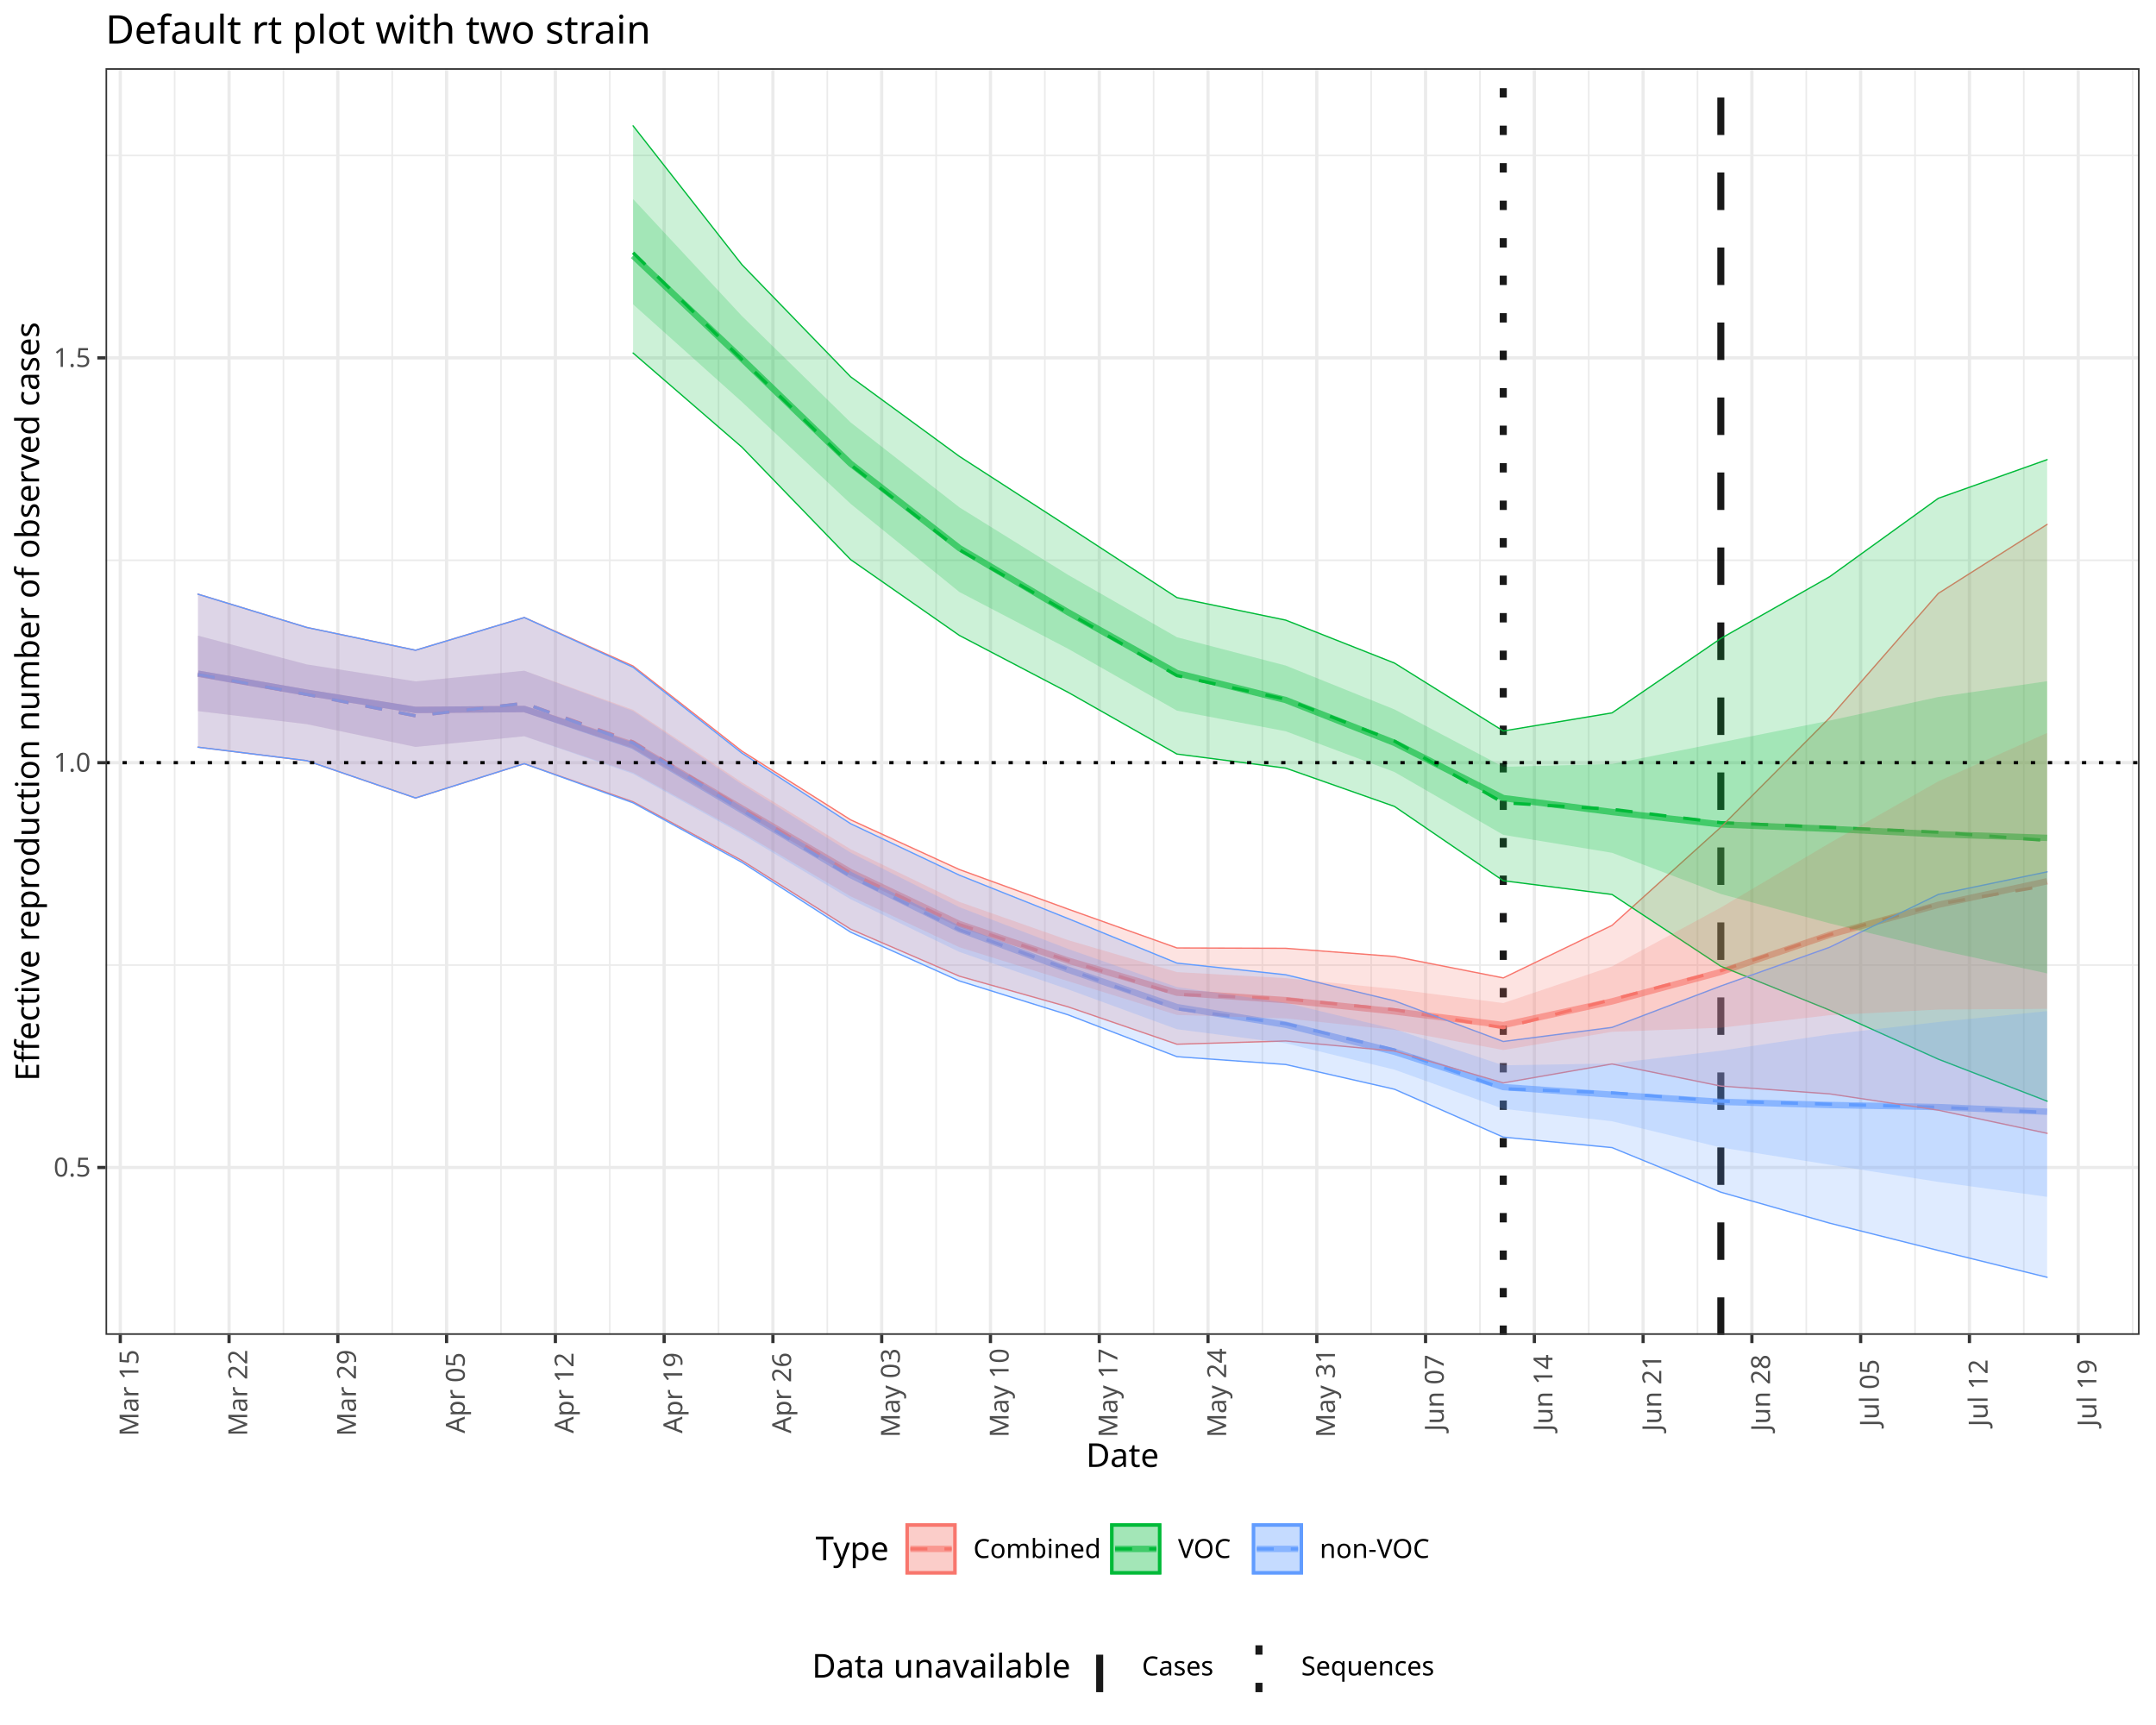
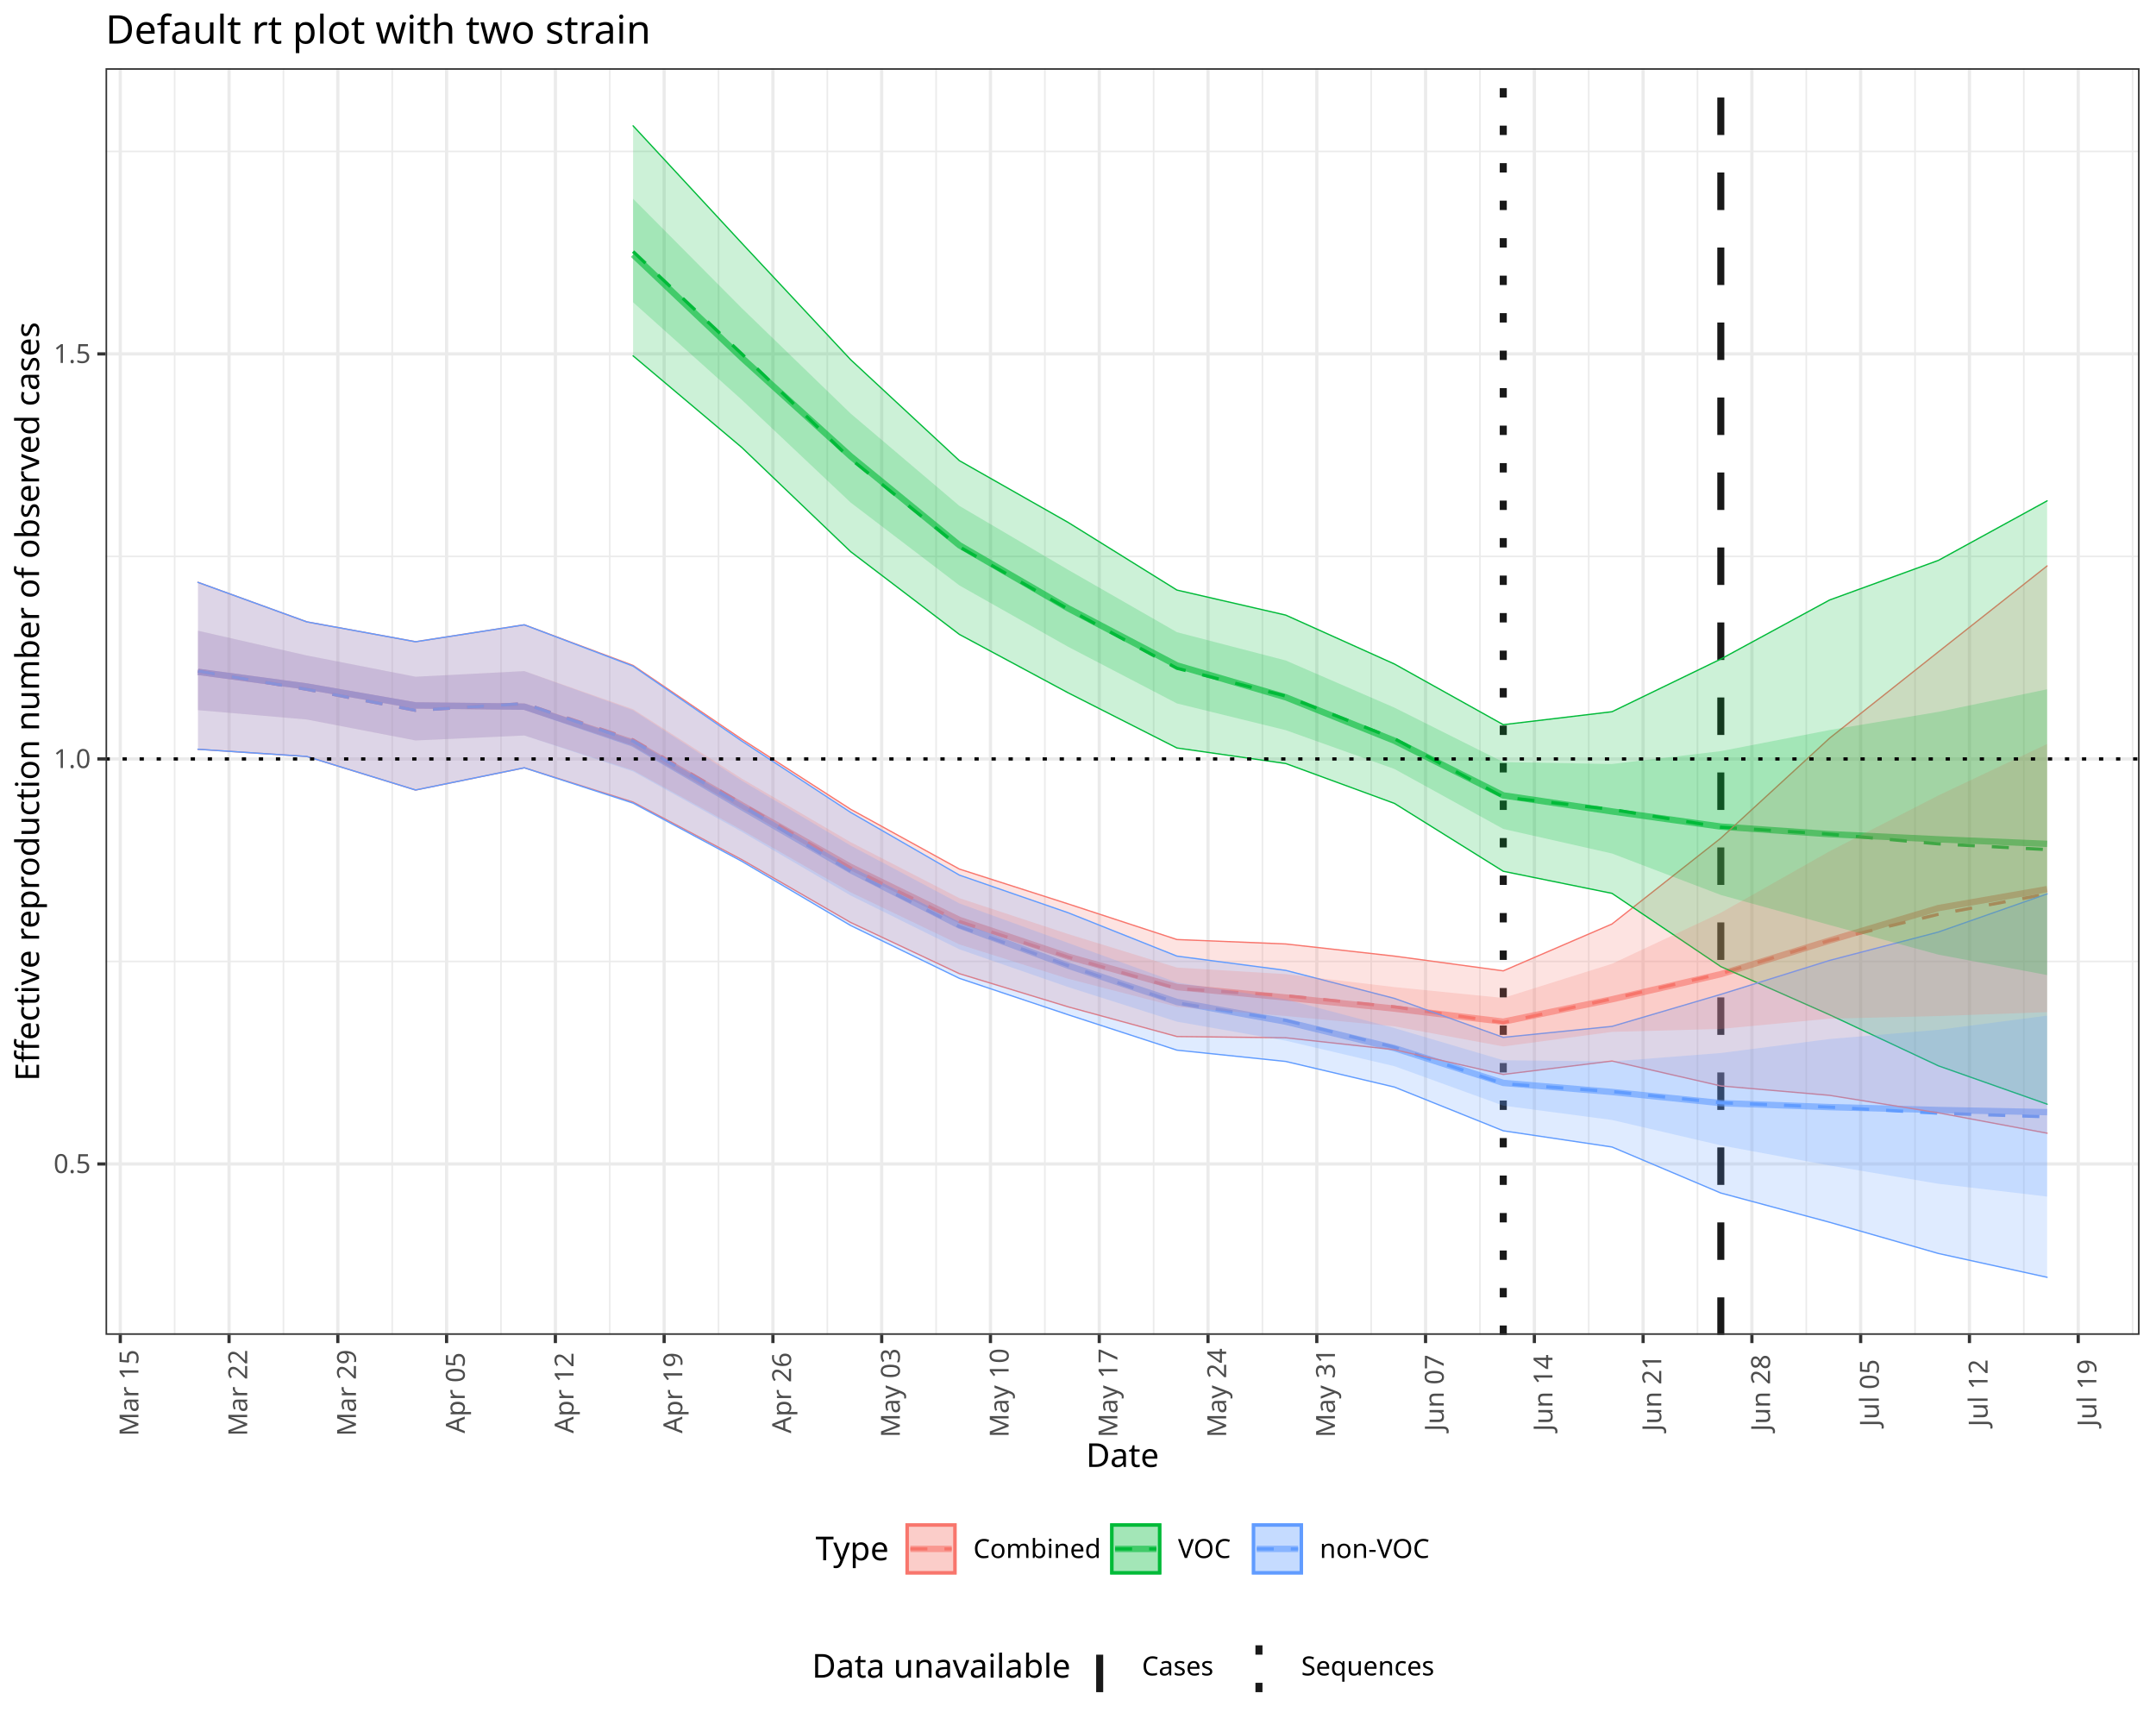
<svg xmlns="http://www.w3.org/2000/svg" class="svglite" data-engine-version="2.0" width="720.00pt" height="576.00pt" viewBox="0 0 720.00 576.00">
  <defs>
    <style type="text/css">
    .svglite line, .svglite polyline, .svglite polygon, .svglite path, .svglite rect, .svglite circle {
      fill: none;
      stroke: #000000;
      stroke-linecap: round;
      stroke-linejoin: round;
      stroke-miterlimit: 10.00;
    }
  </style>
  </defs>
  <rect width="100%" height="100%" style="stroke: none; fill: #FFFFFF;" />
  <defs>
    <clipPath id="cpMC4wMHw3MjAuMDB8MC4wMHw1NzYuMDA=">
      <rect x="0.00" y="0.00" width="720.00" height="576.00" />
    </clipPath>
  </defs>
  <g clip-path="url(#cpMC4wMHw3MjAuMDB8MC4wMHw1NzYuMDA=)">
    <rect x="0.00" y="0.00" width="720.00" height="576.00" style="stroke-width: 1.07; stroke: #FFFFFF; fill: #FFFFFF;" />
  </g>
  <defs>
    <clipPath id="cpMzUuMjR8NzE0LjUyfDIyLjc4fDQ0NS43Mw==">
      <rect x="35.24" y="22.78" width="679.28" height="422.95" />
    </clipPath>
  </defs>
  <g clip-path="url(#cpMzUuMjR8NzE0LjUyfDIyLjc4fDQ0NS43Mw==)">
    <rect x="35.24" y="22.78" width="679.28" height="422.95" style="stroke-width: 1.07; stroke: none; fill: #FFFFFF;" />
-     <polyline points="35.24,322.25 714.52,322.25 " style="stroke-width: 0.53; stroke: #EBEBEB; stroke-linecap: butt;" />
-     <polyline points="35.24,187.08 714.52,187.08 " style="stroke-width: 0.53; stroke: #EBEBEB; stroke-linecap: butt;" />
-     <polyline points="35.24,51.91 714.52,51.91 " style="stroke-width: 0.53; stroke: #EBEBEB; stroke-linecap: butt;" />
+     <polyline points="35.24,321.04 714.52,321.04 " style="stroke-width: 0.53; stroke: #EBEBEB; stroke-linecap: butt;" />
+     <polyline points="35.24,185.80 714.52,185.80 " style="stroke-width: 0.53; stroke: #EBEBEB; stroke-linecap: butt;" />
+     <polyline points="35.24,50.55 714.52,50.55 " style="stroke-width: 0.53; stroke: #EBEBEB; stroke-linecap: butt;" />
    <polyline points="58.33,445.73 58.33,22.78 " style="stroke-width: 0.53; stroke: #EBEBEB; stroke-linecap: butt;" />
    <polyline points="94.66,445.73 94.66,22.78 " style="stroke-width: 0.53; stroke: #EBEBEB; stroke-linecap: butt;" />
    <polyline points="130.98,445.73 130.98,22.78 " style="stroke-width: 0.53; stroke: #EBEBEB; stroke-linecap: butt;" />
    <polyline points="167.31,445.73 167.31,22.78 " style="stroke-width: 0.53; stroke: #EBEBEB; stroke-linecap: butt;" />
    <polyline points="203.63,445.73 203.63,22.78 " style="stroke-width: 0.53; stroke: #EBEBEB; stroke-linecap: butt;" />
    <polyline points="239.96,445.73 239.96,22.78 " style="stroke-width: 0.53; stroke: #EBEBEB; stroke-linecap: butt;" />
    <polyline points="276.28,445.73 276.28,22.78 " style="stroke-width: 0.53; stroke: #EBEBEB; stroke-linecap: butt;" />
    <polyline points="312.61,445.73 312.61,22.78 " style="stroke-width: 0.53; stroke: #EBEBEB; stroke-linecap: butt;" />
    <polyline points="348.93,445.73 348.93,22.78 " style="stroke-width: 0.53; stroke: #EBEBEB; stroke-linecap: butt;" />
    <polyline points="385.26,445.73 385.26,22.78 " style="stroke-width: 0.53; stroke: #EBEBEB; stroke-linecap: butt;" />
    <polyline points="421.58,445.73 421.58,22.78 " style="stroke-width: 0.53; stroke: #EBEBEB; stroke-linecap: butt;" />
    <polyline points="457.91,445.73 457.91,22.78 " style="stroke-width: 0.53; stroke: #EBEBEB; stroke-linecap: butt;" />
    <polyline points="494.23,445.73 494.23,22.78 " style="stroke-width: 0.53; stroke: #EBEBEB; stroke-linecap: butt;" />
    <polyline points="530.56,445.73 530.56,22.78 " style="stroke-width: 0.53; stroke: #EBEBEB; stroke-linecap: butt;" />
    <polyline points="566.88,445.73 566.88,22.78 " style="stroke-width: 0.53; stroke: #EBEBEB; stroke-linecap: butt;" />
    <polyline points="603.21,445.73 603.21,22.78 " style="stroke-width: 0.53; stroke: #EBEBEB; stroke-linecap: butt;" />
    <polyline points="639.53,445.73 639.53,22.78 " style="stroke-width: 0.53; stroke: #EBEBEB; stroke-linecap: butt;" />
    <polyline points="675.86,445.73 675.86,22.78 " style="stroke-width: 0.53; stroke: #EBEBEB; stroke-linecap: butt;" />
    <polyline points="712.19,445.73 712.19,22.78 " style="stroke-width: 0.53; stroke: #EBEBEB; stroke-linecap: butt;" />
-     <polyline points="35.24,389.84 714.52,389.84 " style="stroke-width: 1.07; stroke: #EBEBEB; stroke-linecap: butt;" />
-     <polyline points="35.24,254.67 714.52,254.67 " style="stroke-width: 1.07; stroke: #EBEBEB; stroke-linecap: butt;" />
-     <polyline points="35.24,119.50 714.52,119.50 " style="stroke-width: 1.07; stroke: #EBEBEB; stroke-linecap: butt;" />
+     <polyline points="35.24,388.66 714.52,388.66 " style="stroke-width: 1.07; stroke: #EBEBEB; stroke-linecap: butt;" />
+     <polyline points="35.24,253.42 714.52,253.42 " style="stroke-width: 1.07; stroke: #EBEBEB; stroke-linecap: butt;" />
+     <polyline points="35.24,118.17 714.52,118.17 " style="stroke-width: 1.07; stroke: #EBEBEB; stroke-linecap: butt;" />
    <polyline points="40.17,445.73 40.17,22.78 " style="stroke-width: 1.07; stroke: #EBEBEB; stroke-linecap: butt;" />
    <polyline points="76.49,445.73 76.49,22.78 " style="stroke-width: 1.07; stroke: #EBEBEB; stroke-linecap: butt;" />
    <polyline points="112.82,445.73 112.82,22.78 " style="stroke-width: 1.07; stroke: #EBEBEB; stroke-linecap: butt;" />
    <polyline points="149.14,445.73 149.14,22.78 " style="stroke-width: 1.07; stroke: #EBEBEB; stroke-linecap: butt;" />
    <polyline points="185.47,445.73 185.47,22.78 " style="stroke-width: 1.07; stroke: #EBEBEB; stroke-linecap: butt;" />
    <polyline points="221.79,445.73 221.79,22.78 " style="stroke-width: 1.07; stroke: #EBEBEB; stroke-linecap: butt;" />
    <polyline points="258.12,445.73 258.12,22.78 " style="stroke-width: 1.07; stroke: #EBEBEB; stroke-linecap: butt;" />
    <polyline points="294.44,445.73 294.44,22.78 " style="stroke-width: 1.07; stroke: #EBEBEB; stroke-linecap: butt;" />
    <polyline points="330.77,445.73 330.77,22.78 " style="stroke-width: 1.07; stroke: #EBEBEB; stroke-linecap: butt;" />
    <polyline points="367.10,445.73 367.10,22.78 " style="stroke-width: 1.07; stroke: #EBEBEB; stroke-linecap: butt;" />
    <polyline points="403.42,445.73 403.42,22.78 " style="stroke-width: 1.07; stroke: #EBEBEB; stroke-linecap: butt;" />
    <polyline points="439.75,445.73 439.75,22.78 " style="stroke-width: 1.07; stroke: #EBEBEB; stroke-linecap: butt;" />
    <polyline points="476.07,445.73 476.07,22.78 " style="stroke-width: 1.07; stroke: #EBEBEB; stroke-linecap: butt;" />
    <polyline points="512.40,445.73 512.40,22.78 " style="stroke-width: 1.07; stroke: #EBEBEB; stroke-linecap: butt;" />
    <polyline points="548.72,445.73 548.72,22.78 " style="stroke-width: 1.07; stroke: #EBEBEB; stroke-linecap: butt;" />
    <polyline points="585.05,445.73 585.05,22.78 " style="stroke-width: 1.07; stroke: #EBEBEB; stroke-linecap: butt;" />
    <polyline points="621.37,445.73 621.37,22.78 " style="stroke-width: 1.07; stroke: #EBEBEB; stroke-linecap: butt;" />
    <polyline points="657.70,445.73 657.70,22.78 " style="stroke-width: 1.07; stroke: #EBEBEB; stroke-linecap: butt;" />
    <polyline points="694.02,445.73 694.02,22.78 " style="stroke-width: 1.07; stroke: #EBEBEB; stroke-linecap: butt;" />
    <line x1="574.67" y1="445.73" x2="574.67" y2="22.78" style="stroke-width: 2.35; stroke: #000000; stroke-opacity: 0.90; stroke-dasharray: 12.52,12.52; stroke-linecap: butt;" />
    <line x1="502.02" y1="445.73" x2="502.02" y2="22.78" style="stroke-width: 2.35; stroke: #000000; stroke-opacity: 0.90; stroke-dasharray: 3.13,9.39; stroke-linecap: butt;" />
-     <polyline points="66.11,224.95 102.44,231.30 138.77,237.06 175.09,236.75 211.42,248.68 247.74,269.93 284.07,291.21 320.39,308.53 356.72,320.75 393.04,331.48 429.37,333.96 465.69,337.73 502.02,342.29 538.34,334.38 574.67,324.55 610.99,312.13 647.32,302.12 683.64,294.26 " style="stroke-width: 2.13; stroke: #F8766D; stroke-opacity: 0.60; stroke-linecap: butt;" />
-     <polyline points="211.42,85.40 247.74,119.79 284.07,154.83 320.39,183.02 356.72,204.46 393.04,224.76 429.37,233.75 465.69,248.05 502.02,266.49 538.34,271.14 574.67,275.29 610.99,276.76 647.32,278.58 683.64,279.78 " style="stroke-width: 2.13; stroke: #00BA38; stroke-opacity: 0.60; stroke-linecap: butt;" />
-     <polyline points="66.11,224.95 102.44,231.30 138.77,237.06 175.09,236.75 211.42,249.04 247.74,270.55 284.07,292.20 320.39,310.27 356.72,323.81 393.04,336.28 429.37,342.18 465.69,351.21 502.02,362.99 538.34,365.52 574.67,367.92 610.99,368.97 647.32,369.67 683.64,371.21 " style="stroke-width: 2.13; stroke: #619CFF; stroke-opacity: 0.60; stroke-linecap: butt;" />
-     <polyline points="66.11,225.17 102.44,231.86 138.77,239.02 175.09,234.85 211.42,247.72 247.74,269.86 284.07,291.55 320.39,308.71 356.72,320.76 393.04,332.00 429.37,333.56 465.69,337.16 502.02,343.16 538.34,333.78 574.67,324.14 610.99,312.10 647.32,301.88 683.64,295.65 " style="stroke-width: 1.07; stroke: #F8766D; stroke-dasharray: 5.69,5.69; stroke-linecap: butt;" />
-     <polyline points="211.42,84.37 247.74,120.01 284.07,155.17 320.39,183.58 356.72,204.63 393.04,225.60 429.37,233.51 465.69,247.46 502.02,268.05 538.34,270.23 574.67,274.70 610.99,276.28 647.32,277.89 683.64,280.65 " style="stroke-width: 1.07; stroke: #00BA38; stroke-dasharray: 5.69,5.69; stroke-linecap: butt;" />
-     <polyline points="66.11,225.17 102.44,231.86 138.77,239.02 175.09,234.85 211.42,248.10 247.74,270.50 284.07,292.60 320.39,310.45 356.72,323.68 393.04,336.85 429.37,341.83 465.69,350.59 502.02,363.53 538.34,364.90 574.67,367.71 610.99,368.70 647.32,369.72 683.64,371.45 " style="stroke-width: 1.07; stroke: #619CFF; stroke-dasharray: 5.69,5.69; stroke-linecap: butt;" />
-     <polygon points="66.11,198.40 102.44,209.51 138.77,217.12 175.09,206.20 211.42,222.40 247.74,250.79 284.07,273.75 320.39,290.35 356.72,303.57 393.04,316.53 429.37,316.65 465.69,319.39 502.02,326.54 538.34,309.00 574.67,276.21 610.99,239.71 647.32,198.13 683.64,175.11 683.64,378.43 647.32,370.71 610.99,365.26 574.67,362.65 538.34,355.27 502.02,361.60 465.69,350.96 429.37,347.60 393.04,348.68 356.72,336.21 320.39,325.96 284.07,310.26 247.74,287.32 211.42,267.73 175.09,255.00 138.77,266.46 102.44,254.00 66.11,249.49 " style="stroke-width: 0.00; stroke: none; fill: #F8766D; fill-opacity: 0.20;" />
-     <polyline points="66.11,198.40 102.44,209.51 138.77,217.12 175.09,206.20 211.42,222.40 247.74,250.79 284.07,273.75 320.39,290.35 356.72,303.57 393.04,316.53 429.37,316.65 465.69,319.39 502.02,326.54 538.34,309.00 574.67,276.21 610.99,239.71 647.32,198.13 683.64,175.11 " style="stroke-width: 0.43; stroke: #F8766D;" />
-     <polyline points="683.64,378.43 647.32,370.71 610.99,365.26 574.67,362.65 538.34,355.27 502.02,361.60 465.69,350.96 429.37,347.60 393.04,348.68 356.72,336.21 320.39,325.96 284.07,310.26 247.74,287.32 211.42,267.73 175.09,255.00 138.77,266.46 102.44,254.00 66.11,249.49 " style="stroke-width: 0.43; stroke: #F8766D;" />
-     <polygon points="211.42,42.01 247.74,88.34 284.07,125.82 320.39,152.39 356.72,175.86 393.04,199.55 429.37,207.07 465.69,221.41 502.02,244.08 538.34,238.04 574.67,213.19 610.99,192.59 647.32,166.38 683.64,153.48 683.64,367.70 647.32,353.68 610.99,337.29 574.67,322.64 538.34,298.68 502.02,294.09 465.69,269.28 429.37,256.49 393.04,251.79 356.72,231.19 320.39,212.18 284.07,186.86 247.74,149.29 211.42,117.88 " style="stroke-width: 0.00; stroke: none; fill: #00BA38; fill-opacity: 0.20;" />
-     <polyline points="211.42,42.01 247.74,88.34 284.07,125.82 320.39,152.39 356.72,175.86 393.04,199.55 429.37,207.07 465.69,221.41 502.02,244.08 538.34,238.04 574.67,213.19 610.99,192.59 647.32,166.38 683.64,153.48 " style="stroke-width: 0.43; stroke: #00BA38;" />
-     <polyline points="683.64,367.70 647.32,353.68 610.99,337.29 574.67,322.64 538.34,298.68 502.02,294.09 465.69,269.28 429.37,256.49 393.04,251.79 356.72,231.19 320.39,212.18 284.07,186.86 247.74,149.29 211.42,117.88 " style="stroke-width: 0.43; stroke: #00BA38;" />
-     <polygon points="66.11,198.40 102.44,209.51 138.77,217.12 175.09,206.20 211.42,222.81 247.74,251.45 284.07,275.05 320.39,292.23 356.72,306.74 393.04,321.59 429.37,325.49 465.69,334.20 502.02,347.77 538.34,343.06 574.67,329.24 610.99,316.31 647.32,298.66 683.64,291.12 683.64,426.51 647.32,417.55 610.99,408.42 574.67,398.09 538.34,383.20 502.02,379.70 465.69,363.71 429.37,355.45 393.04,352.84 356.72,338.87 320.39,327.55 284.07,311.27 247.74,287.93 211.42,268.08 175.09,255.00 138.77,266.46 102.44,254.00 66.11,249.49 " style="stroke-width: 0.00; stroke: none; fill: #619CFF; fill-opacity: 0.20;" />
-     <polyline points="66.11,198.40 102.44,209.51 138.77,217.12 175.09,206.20 211.42,222.81 247.74,251.45 284.07,275.05 320.39,292.23 356.72,306.74 393.04,321.59 429.37,325.49 465.69,334.20 502.02,347.77 538.34,343.06 574.67,329.24 610.99,316.31 647.32,298.66 683.64,291.12 " style="stroke-width: 0.43; stroke: #619CFF;" />
-     <polyline points="683.64,426.51 647.32,417.55 610.99,408.42 574.67,398.09 538.34,383.20 502.02,379.70 465.69,363.71 429.37,355.45 393.04,352.84 356.72,338.87 320.39,327.55 284.07,311.27 247.74,287.93 211.42,268.08 175.09,255.00 138.77,266.46 102.44,254.00 66.11,249.49 " style="stroke-width: 0.43; stroke: #619CFF;" />
-     <polygon points="66.11,212.25 102.44,221.86 138.77,227.53 175.09,223.96 211.42,237.01 247.74,261.22 284.07,283.57 320.39,301.15 356.72,313.93 393.04,324.59 429.37,326.62 465.69,330.25 502.02,334.94 538.34,322.69 574.67,303.04 610.99,281.52 647.32,260.88 683.64,244.73 683.64,336.86 647.32,337.10 610.99,338.99 574.67,343.17 538.34,344.54 502.02,350.62 465.69,343.89 429.37,340.06 393.04,338.91 356.72,327.64 320.39,316.30 284.07,299.30 247.74,277.96 211.42,258.03 175.09,245.85 138.77,249.41 102.44,241.81 66.11,237.45 " style="stroke-width: 0.00; stroke: none; fill: #F8766D; fill-opacity: 0.20;" />
-     <polyline points="66.11,212.25 102.44,221.86 138.77,227.53 175.09,223.96 211.42,237.01 247.74,261.22 284.07,283.57 320.39,301.15 356.72,313.93 393.04,324.59 429.37,326.62 465.69,330.25 502.02,334.94 538.34,322.69 574.67,303.04 610.99,281.52 647.32,260.88 683.64,244.73 " style="stroke-width: 1.07; stroke: none;" />
-     <polyline points="683.64,336.86 647.32,337.10 610.99,338.99 574.67,343.17 538.34,344.54 502.02,350.62 465.69,343.89 429.37,340.06 393.04,338.91 356.72,327.64 320.39,316.30 284.07,299.30 247.74,277.96 211.42,258.03 175.09,245.85 138.77,249.41 102.44,241.81 66.11,237.45 " style="stroke-width: 1.07; stroke: none;" />
-     <polygon points="211.42,66.46 247.74,105.49 284.07,141.05 320.39,169.41 356.72,191.98 393.04,212.78 429.37,222.24 465.69,236.89 502.02,256.05 538.34,255.11 574.67,247.89 610.99,240.61 647.32,232.73 683.64,227.46 683.64,325.04 647.32,317.17 610.99,308.31 574.67,298.51 538.34,284.76 502.02,278.77 465.69,257.79 429.37,244.18 393.04,237.29 356.72,216.65 320.39,197.68 284.07,168.23 247.74,134.17 211.42,101.62 " style="stroke-width: 0.00; stroke: none; fill: #00BA38; fill-opacity: 0.20;" />
-     <polyline points="211.42,66.46 247.74,105.49 284.07,141.05 320.39,169.41 356.72,191.98 393.04,212.78 429.37,222.24 465.69,236.89 502.02,256.05 538.34,255.11 574.67,247.89 610.99,240.61 647.32,232.73 683.64,227.46 " style="stroke-width: 1.07; stroke: none;" />
-     <polyline points="683.64,325.04 647.32,317.17 610.99,308.31 574.67,298.51 538.34,284.76 502.02,278.77 465.69,257.79 429.37,244.18 393.04,237.29 356.72,216.65 320.39,197.68 284.07,168.23 247.74,134.17 211.42,101.62 " style="stroke-width: 1.07; stroke: none;" />
-     <polygon points="66.11,212.25 102.44,221.86 138.77,227.53 175.09,223.96 211.42,237.43 247.74,261.89 284.07,284.70 320.39,302.91 356.72,316.87 393.04,329.60 429.37,334.84 465.69,343.62 502.02,355.71 538.34,355.12 574.67,350.84 610.99,345.41 647.32,341.26 683.64,337.62 683.64,399.64 647.32,394.66 610.99,388.92 574.67,383.17 538.34,374.41 502.02,370.25 465.69,357.18 429.37,348.36 393.04,343.68 356.72,330.37 320.39,317.87 284.07,300.28 247.74,278.53 211.42,258.42 175.09,245.85 138.77,249.41 102.44,241.81 66.11,237.45 " style="stroke-width: 0.00; stroke: none; fill: #619CFF; fill-opacity: 0.20;" />
-     <polyline points="66.11,212.25 102.44,221.86 138.77,227.53 175.09,223.96 211.42,237.43 247.74,261.89 284.07,284.70 320.39,302.91 356.72,316.87 393.04,329.60 429.37,334.84 465.69,343.62 502.02,355.71 538.34,355.12 574.67,350.84 610.99,345.41 647.32,341.26 683.64,337.62 " style="stroke-width: 1.07; stroke: none;" />
-     <polyline points="683.64,399.64 647.32,394.66 610.99,388.92 574.67,383.17 538.34,374.41 502.02,370.25 465.69,357.18 429.37,348.36 393.04,343.68 356.72,330.37 320.39,317.87 284.07,300.28 247.74,278.53 211.42,258.42 175.09,245.85 138.77,249.41 102.44,241.81 66.11,237.45 " style="stroke-width: 1.07; stroke: none;" />
-     <line x1="35.24" y1="254.67" x2="714.52" y2="254.67" style="stroke-width: 1.07; stroke-dasharray: 1.42,4.27; stroke-linecap: butt;" />
+     <polyline points="66.11,224.33 102.44,229.23 138.77,235.55 175.09,235.96 211.42,247.90 247.74,268.86 284.07,289.46 320.39,307.17 356.72,319.42 393.04,329.60 429.37,333.08 465.69,336.79 502.02,341.15 538.34,333.68 574.67,325.28 610.99,314.05 647.32,303.22 683.64,296.89 " style="stroke-width: 2.13; stroke: #F8766D; stroke-opacity: 0.60; stroke-linecap: butt;" />
+     <polyline points="211.42,85.02 247.74,119.46 284.07,152.36 320.39,182.06 356.72,203.13 393.04,222.20 429.37,232.82 465.69,247.34 502.02,265.59 538.34,270.95 574.67,276.01 610.99,278.53 647.32,280.26 683.64,281.78 " style="stroke-width: 2.13; stroke: #00BA38; stroke-opacity: 0.60; stroke-linecap: butt;" />
+     <polyline points="66.11,224.33 102.44,229.23 138.77,235.55 175.09,235.96 211.42,248.27 247.74,269.52 284.07,290.56 320.39,309.04 356.72,322.45 393.04,334.57 429.37,341.15 465.69,349.98 502.02,361.60 538.34,364.63 574.67,368.34 610.99,369.68 647.32,370.64 683.64,371.36 " style="stroke-width: 2.13; stroke: #619CFF; stroke-opacity: 0.60; stroke-linecap: butt;" />
+     <polyline points="66.11,224.09 102.44,230.16 138.77,237.18 175.09,234.96 211.42,247.05 247.74,268.33 284.07,289.83 320.39,307.69 356.72,319.58 393.04,330.06 429.37,332.48 465.69,336.20 502.02,341.44 538.34,333.53 574.67,325.12 610.99,314.05 647.32,305.29 683.64,298.49 " style="stroke-width: 1.07; stroke: #F8766D; stroke-dasharray: 5.69,5.69; stroke-linecap: butt;" />
+     <polyline points="211.42,83.99 247.74,118.19 284.07,153.24 320.39,182.59 356.72,203.39 393.04,223.15 429.37,232.43 465.69,246.68 502.02,266.14 538.34,270.30 574.67,276.20 610.99,278.53 647.32,281.78 683.64,283.68 " style="stroke-width: 1.07; stroke: #00BA38; stroke-dasharray: 5.69,5.69; stroke-linecap: butt;" />
+     <polyline points="66.11,224.09 102.44,230.16 138.77,237.18 175.09,234.96 211.42,247.44 247.74,268.96 284.07,290.93 320.39,309.38 356.72,322.45 393.04,334.87 429.37,340.72 465.69,349.70 502.02,361.85 538.34,364.50 574.67,368.22 610.99,369.68 647.32,371.72 683.64,372.91 " style="stroke-width: 1.07; stroke: #619CFF; stroke-dasharray: 5.69,5.69; stroke-linecap: butt;" />
+     <polygon points="66.11,194.45 102.44,207.64 138.77,214.28 175.09,208.63 211.42,222.20 247.74,246.84 284.07,270.22 320.39,290.19 356.72,301.83 393.04,313.72 429.37,315.20 465.69,319.26 502.02,324.18 538.34,308.53 574.67,279.87 610.99,246.49 647.32,217.66 683.64,188.97 683.64,378.39 647.32,371.60 610.99,365.75 574.67,362.61 538.34,354.29 502.02,358.77 465.69,350.52 429.37,346.53 393.04,346.11 356.72,336.20 320.39,325.12 284.07,308.02 247.74,287.05 211.42,267.83 175.09,256.38 138.77,263.80 102.44,252.60 66.11,250.19 " style="stroke-width: 0.00; stroke: none; fill: #F8766D; fill-opacity: 0.20;" />
+     <polyline points="66.11,194.45 102.44,207.64 138.77,214.28 175.09,208.63 211.42,222.20 247.74,246.84 284.07,270.22 320.39,290.19 356.72,301.83 393.04,313.72 429.37,315.20 465.69,319.26 502.02,324.18 538.34,308.53 574.67,279.87 610.99,246.49 647.32,217.66 683.64,188.97 " style="stroke-width: 0.43; stroke: #F8766D;" />
+     <polyline points="683.64,378.39 647.32,371.60 610.99,365.75 574.67,362.61 538.34,354.29 502.02,358.77 465.69,350.52 429.37,346.53 393.04,346.11 356.72,336.20 320.39,325.12 284.07,308.02 247.74,287.05 211.42,267.83 175.09,256.38 138.77,263.80 102.44,252.60 66.11,250.19 " style="stroke-width: 0.43; stroke: #F8766D;" />
+     <polygon points="211.42,42.01 247.74,81.21 284.07,120.10 320.39,153.82 356.72,174.45 393.04,197.03 429.37,205.39 465.69,221.73 502.02,241.98 538.34,237.65 574.67,220.06 610.99,200.35 647.32,187.12 683.64,167.24 683.64,368.70 647.32,355.89 610.99,338.84 574.67,322.76 538.34,298.31 502.02,290.93 465.69,268.27 429.37,254.95 393.04,249.76 356.72,231.35 320.39,211.84 284.07,184.20 247.74,149.43 211.42,118.82 " style="stroke-width: 0.00; stroke: none; fill: #00BA38; fill-opacity: 0.20;" />
+     <polyline points="211.42,42.01 247.74,81.21 284.07,120.10 320.39,153.82 356.72,174.45 393.04,197.03 429.37,205.39 465.69,221.73 502.02,241.98 538.34,237.65 574.67,220.06 610.99,200.35 647.32,187.12 683.64,167.24 " style="stroke-width: 0.43; stroke: #00BA38;" />
+     <polyline points="683.64,368.70 647.32,355.89 610.99,338.84 574.67,322.76 538.34,298.31 502.02,290.93 465.69,268.27 429.37,254.95 393.04,249.76 356.72,231.35 320.39,211.84 284.07,184.20 247.74,149.43 211.42,118.82 " style="stroke-width: 0.43; stroke: #00BA38;" />
+     <polygon points="66.11,194.45 102.44,207.64 138.77,214.28 175.09,208.63 211.42,222.44 247.74,247.47 284.07,271.27 320.39,292.21 356.72,304.78 393.04,319.26 429.37,324.02 465.69,333.38 502.02,346.39 538.34,342.72 574.67,332.03 610.99,320.70 647.32,311.22 683.64,298.49 683.64,426.51 647.32,418.55 610.99,408.13 574.67,398.37 538.34,383.00 502.02,377.59 465.69,362.99 429.37,354.43 393.04,350.66 356.72,338.84 320.39,326.68 284.07,309.04 247.74,287.61 211.42,268.17 175.09,256.38 138.77,263.80 102.44,252.60 66.11,250.19 " style="stroke-width: 0.00; stroke: none; fill: #619CFF; fill-opacity: 0.20;" />
+     <polyline points="66.11,194.45 102.44,207.64 138.77,214.28 175.09,208.63 211.42,222.44 247.74,247.47 284.07,271.27 320.39,292.21 356.72,304.78 393.04,319.26 429.37,324.02 465.69,333.38 502.02,346.39 538.34,342.72 574.67,332.03 610.99,320.70 647.32,311.22 683.64,298.49 " style="stroke-width: 0.43; stroke: #619CFF;" />
+     <polyline points="683.64,426.51 647.32,418.55 610.99,408.13 574.67,398.37 538.34,383.00 502.02,377.59 465.69,362.99 429.37,354.43 393.04,350.66 356.72,338.84 320.39,326.68 284.07,309.04 247.74,287.61 211.42,268.17 175.09,256.38 138.77,263.80 102.44,252.60 66.11,250.19 " style="stroke-width: 0.43; stroke: #619CFF;" />
+     <polygon points="66.11,210.61 102.44,218.87 138.77,225.97 175.09,224.09 211.42,236.82 247.74,259.99 284.07,281.21 320.39,299.90 356.72,311.89 393.04,323.08 429.37,325.28 465.69,329.60 502.02,333.23 538.34,321.81 574.67,304.78 610.99,284.24 647.32,265.61 683.64,248.42 683.64,337.96 647.32,339.27 610.99,340.14 574.67,343.57 538.34,344.56 502.02,349.43 465.69,342.72 429.37,339.27 393.04,336.20 356.72,326.83 320.39,315.36 284.07,297.96 247.74,277.17 211.42,257.24 175.09,245.59 138.77,247.25 102.44,240.25 66.11,237.13 " style="stroke-width: 0.00; stroke: none; fill: #F8766D; fill-opacity: 0.20;" />
+     <polyline points="66.11,210.61 102.44,218.87 138.77,225.97 175.09,224.09 211.42,236.82 247.74,259.99 284.07,281.21 320.39,299.90 356.72,311.89 393.04,323.08 429.37,325.28 465.69,329.60 502.02,333.23 538.34,321.81 574.67,304.78 610.99,284.24 647.32,265.61 683.64,248.42 " style="stroke-width: 1.07; stroke: none;" />
+     <polyline points="683.64,337.96 647.32,339.27 610.99,340.14 574.67,343.57 538.34,344.56 502.02,349.43 465.69,342.72 429.37,339.27 393.04,336.20 356.72,326.83 320.39,315.36 284.07,297.96 247.74,277.17 211.42,257.24 175.09,245.59 138.77,247.25 102.44,240.25 66.11,237.13 " style="stroke-width: 1.07; stroke: none;" />
+     <polygon points="211.42,66.36 247.74,102.92 284.07,138.08 320.39,168.92 356.72,190.28 393.04,211.10 429.37,220.54 465.69,236.30 502.02,254.47 538.34,255.11 574.67,250.81 610.99,243.77 647.32,237.70 683.64,230.16 683.64,325.59 647.32,318.77 610.99,308.87 574.67,298.84 538.34,285.00 502.02,276.79 465.69,256.78 429.37,243.81 393.04,234.89 356.72,215.98 320.39,195.48 284.07,167.80 247.74,133.51 211.42,100.94 " style="stroke-width: 0.00; stroke: none; fill: #00BA38; fill-opacity: 0.20;" />
+     <polyline points="211.42,66.36 247.74,102.92 284.07,138.08 320.39,168.92 356.72,190.28 393.04,211.10 429.37,220.54 465.69,236.30 502.02,254.47 538.34,255.11 574.67,250.81 610.99,243.77 647.32,237.70 683.64,230.16 " style="stroke-width: 1.07; stroke: none;" />
+     <polyline points="683.64,325.59 647.32,318.77 610.99,308.87 574.67,298.84 538.34,285.00 502.02,276.79 465.69,256.78 429.37,243.81 393.04,234.89 356.72,215.98 320.39,195.48 284.07,167.80 247.74,133.51 211.42,100.94 " style="stroke-width: 1.07; stroke: none;" />
+     <polygon points="66.11,210.61 102.44,218.87 138.77,225.97 175.09,224.09 211.42,237.18 247.74,260.69 284.07,282.35 320.39,301.66 356.72,314.87 393.04,328.07 429.37,333.68 465.69,343.29 502.02,354.03 538.34,354.43 574.67,351.61 610.99,346.94 647.32,343.86 683.64,339.13 683.64,399.55 647.32,395.28 610.99,389.17 574.67,382.45 538.34,373.98 502.02,369.19 465.69,356.02 429.37,347.50 393.04,341.15 356.72,329.60 320.39,316.99 284.07,299.02 247.74,277.76 211.42,257.59 175.09,245.59 138.77,247.25 102.44,240.25 66.11,237.13 " style="stroke-width: 0.00; stroke: none; fill: #619CFF; fill-opacity: 0.20;" />
+     <polyline points="66.11,210.61 102.44,218.87 138.77,225.97 175.09,224.09 211.42,237.18 247.74,260.69 284.07,282.35 320.39,301.66 356.72,314.87 393.04,328.07 429.37,333.68 465.69,343.29 502.02,354.03 538.34,354.43 574.67,351.61 610.99,346.94 647.32,343.86 683.64,339.13 " style="stroke-width: 1.07; stroke: none;" />
+     <polyline points="683.64,399.55 647.32,395.28 610.99,389.17 574.67,382.45 538.34,373.98 502.02,369.19 465.69,356.02 429.37,347.50 393.04,341.15 356.72,329.60 320.39,316.99 284.07,299.02 247.74,277.76 211.42,257.59 175.09,245.59 138.77,247.25 102.44,240.25 66.11,237.13 " style="stroke-width: 1.07; stroke: none;" />
+     <line x1="35.24" y1="253.42" x2="714.52" y2="253.42" style="stroke-width: 1.07; stroke-dasharray: 1.42,4.27; stroke-linecap: butt;" />
    <rect x="35.24" y="22.78" width="679.28" height="422.95" style="stroke-width: 1.07; stroke: #333333;" />
  </g>
  <g clip-path="url(#cpMC4wMHw3MjAuMDB8MC4wMHw1NzYuMDA=)">
-     <text x="30.31" y="392.86" text-anchor="end" style="font-size: 8.80px; fill: #4D4D4D; font-family: sans;" textLength="12.23px" lengthAdjust="spacingAndGlyphs">0.5</text>
-     <text x="30.31" y="257.69" text-anchor="end" style="font-size: 8.80px; fill: #4D4D4D; font-family: sans;" textLength="12.23px" lengthAdjust="spacingAndGlyphs">1.0</text>
-     <text x="30.31" y="122.52" text-anchor="end" style="font-size: 8.80px; fill: #4D4D4D; font-family: sans;" textLength="12.23px" lengthAdjust="spacingAndGlyphs">1.5</text>
-     <polyline points="32.50,389.84 35.24,389.84 " style="stroke-width: 1.07; stroke: #333333; stroke-linecap: butt;" />
-     <polyline points="32.50,254.67 35.24,254.67 " style="stroke-width: 1.07; stroke: #333333; stroke-linecap: butt;" />
-     <polyline points="32.50,119.50 35.24,119.50 " style="stroke-width: 1.07; stroke: #333333; stroke-linecap: butt;" />
+     <text x="30.31" y="391.69" text-anchor="end" style="font-size: 8.80px; fill: #4D4D4D; font-family: sans;" textLength="12.23px" lengthAdjust="spacingAndGlyphs">0.5</text>
+     <text x="30.31" y="256.45" text-anchor="end" style="font-size: 8.80px; fill: #4D4D4D; font-family: sans;" textLength="12.23px" lengthAdjust="spacingAndGlyphs">1.0</text>
+     <text x="30.31" y="121.20" text-anchor="end" style="font-size: 8.80px; fill: #4D4D4D; font-family: sans;" textLength="12.23px" lengthAdjust="spacingAndGlyphs">1.5</text>
+     <polyline points="32.50,388.66 35.24,388.66 " style="stroke-width: 1.07; stroke: #333333; stroke-linecap: butt;" />
+     <polyline points="32.50,253.42 35.24,253.42 " style="stroke-width: 1.07; stroke: #333333; stroke-linecap: butt;" />
+     <polyline points="32.50,118.17 35.24,118.17 " style="stroke-width: 1.07; stroke: #333333; stroke-linecap: butt;" />
    <polyline points="40.17,448.47 40.17,445.73 " style="stroke-width: 1.07; stroke: #333333; stroke-linecap: butt;" />
    <polyline points="76.49,448.47 76.49,445.73 " style="stroke-width: 1.07; stroke: #333333; stroke-linecap: butt;" />
    <polyline points="112.82,448.47 112.82,445.73 " style="stroke-width: 1.07; stroke: #333333; stroke-linecap: butt;" />
    <polyline points="149.14,448.47 149.14,445.73 " style="stroke-width: 1.07; stroke: #333333; stroke-linecap: butt;" />
    <polyline points="185.47,448.47 185.47,445.73 " style="stroke-width: 1.07; stroke: #333333; stroke-linecap: butt;" />
    <polyline points="221.79,448.47 221.79,445.73 " style="stroke-width: 1.07; stroke: #333333; stroke-linecap: butt;" />
    <polyline points="258.12,448.47 258.12,445.73 " style="stroke-width: 1.07; stroke: #333333; stroke-linecap: butt;" />
    <polyline points="294.44,448.47 294.44,445.73 " style="stroke-width: 1.07; stroke: #333333; stroke-linecap: butt;" />
    <polyline points="330.77,448.47 330.77,445.73 " style="stroke-width: 1.07; stroke: #333333; stroke-linecap: butt;" />
    <polyline points="367.10,448.47 367.10,445.73 " style="stroke-width: 1.07; stroke: #333333; stroke-linecap: butt;" />
    <polyline points="403.42,448.47 403.42,445.73 " style="stroke-width: 1.07; stroke: #333333; stroke-linecap: butt;" />
    <polyline points="439.75,448.47 439.75,445.73 " style="stroke-width: 1.07; stroke: #333333; stroke-linecap: butt;" />
    <polyline points="476.07,448.47 476.07,445.73 " style="stroke-width: 1.07; stroke: #333333; stroke-linecap: butt;" />
    <polyline points="512.40,448.47 512.40,445.73 " style="stroke-width: 1.07; stroke: #333333; stroke-linecap: butt;" />
    <polyline points="548.72,448.47 548.72,445.73 " style="stroke-width: 1.07; stroke: #333333; stroke-linecap: butt;" />
    <polyline points="585.05,448.47 585.05,445.73 " style="stroke-width: 1.07; stroke: #333333; stroke-linecap: butt;" />
    <polyline points="621.37,448.47 621.37,445.73 " style="stroke-width: 1.07; stroke: #333333; stroke-linecap: butt;" />
    <polyline points="657.70,448.47 657.70,445.73 " style="stroke-width: 1.07; stroke: #333333; stroke-linecap: butt;" />
    <polyline points="694.02,448.47 694.02,445.73 " style="stroke-width: 1.07; stroke: #333333; stroke-linecap: butt;" />
    <text transform="translate(46.22,465.10) rotate(-90)" text-anchor="middle" style="font-size: 8.80px; fill: #4D4D4D; font-family: sans;" textLength="27.39px" lengthAdjust="spacingAndGlyphs">Mar 15</text>
    <text transform="translate(82.55,465.10) rotate(-90)" text-anchor="middle" style="font-size: 8.80px; fill: #4D4D4D; font-family: sans;" textLength="27.39px" lengthAdjust="spacingAndGlyphs">Mar 22</text>
    <text transform="translate(118.87,465.10) rotate(-90)" text-anchor="middle" style="font-size: 8.80px; fill: #4D4D4D; font-family: sans;" textLength="27.39px" lengthAdjust="spacingAndGlyphs">Mar 29</text>
    <text transform="translate(155.20,465.10) rotate(-90)" text-anchor="middle" style="font-size: 8.80px; fill: #4D4D4D; font-family: sans;" textLength="25.93px" lengthAdjust="spacingAndGlyphs">Apr 05</text>
    <text transform="translate(191.53,465.10) rotate(-90)" text-anchor="middle" style="font-size: 8.80px; fill: #4D4D4D; font-family: sans;" textLength="25.93px" lengthAdjust="spacingAndGlyphs">Apr 12</text>
    <text transform="translate(227.85,465.10) rotate(-90)" text-anchor="middle" style="font-size: 8.80px; fill: #4D4D4D; font-family: sans;" textLength="25.93px" lengthAdjust="spacingAndGlyphs">Apr 19</text>
    <text transform="translate(264.18,465.10) rotate(-90)" text-anchor="middle" style="font-size: 8.80px; fill: #4D4D4D; font-family: sans;" textLength="25.93px" lengthAdjust="spacingAndGlyphs">Apr 26</text>
    <text transform="translate(300.50,465.10) rotate(-90)" text-anchor="middle" style="font-size: 8.80px; fill: #4D4D4D; font-family: sans;" textLength="28.87px" lengthAdjust="spacingAndGlyphs">May 03</text>
    <text transform="translate(336.83,465.10) rotate(-90)" text-anchor="middle" style="font-size: 8.80px; fill: #4D4D4D; font-family: sans;" textLength="28.87px" lengthAdjust="spacingAndGlyphs">May 10</text>
    <text transform="translate(373.15,465.10) rotate(-90)" text-anchor="middle" style="font-size: 8.80px; fill: #4D4D4D; font-family: sans;" textLength="28.87px" lengthAdjust="spacingAndGlyphs">May 17</text>
    <text transform="translate(409.48,465.10) rotate(-90)" text-anchor="middle" style="font-size: 8.80px; fill: #4D4D4D; font-family: sans;" textLength="28.87px" lengthAdjust="spacingAndGlyphs">May 24</text>
    <text transform="translate(445.80,465.10) rotate(-90)" text-anchor="middle" style="font-size: 8.80px; fill: #4D4D4D; font-family: sans;" textLength="28.87px" lengthAdjust="spacingAndGlyphs">May 31</text>
    <text transform="translate(482.13,465.10) rotate(-90)" text-anchor="middle" style="font-size: 8.80px; fill: #4D4D4D; font-family: sans;" textLength="26.43px" lengthAdjust="spacingAndGlyphs">Jun 07</text>
    <text transform="translate(518.45,465.10) rotate(-90)" text-anchor="middle" style="font-size: 8.80px; fill: #4D4D4D; font-family: sans;" textLength="26.43px" lengthAdjust="spacingAndGlyphs">Jun 14</text>
    <text transform="translate(554.78,465.10) rotate(-90)" text-anchor="middle" style="font-size: 8.80px; fill: #4D4D4D; font-family: sans;" textLength="26.43px" lengthAdjust="spacingAndGlyphs">Jun 21</text>
    <text transform="translate(591.10,465.10) rotate(-90)" text-anchor="middle" style="font-size: 8.80px; fill: #4D4D4D; font-family: sans;" textLength="26.43px" lengthAdjust="spacingAndGlyphs">Jun 28</text>
    <text transform="translate(627.43,465.10) rotate(-90)" text-anchor="middle" style="font-size: 8.80px; fill: #4D4D4D; font-family: sans;" textLength="23.49px" lengthAdjust="spacingAndGlyphs">Jul 05</text>
    <text transform="translate(663.75,465.10) rotate(-90)" text-anchor="middle" style="font-size: 8.80px; fill: #4D4D4D; font-family: sans;" textLength="23.49px" lengthAdjust="spacingAndGlyphs">Jul 12</text>
    <text transform="translate(700.08,465.10) rotate(-90)" text-anchor="middle" style="font-size: 8.80px; fill: #4D4D4D; font-family: sans;" textLength="23.49px" lengthAdjust="spacingAndGlyphs">Jul 19</text>
    <text x="374.88" y="489.84" text-anchor="middle" style="font-size: 11.00px; font-family: sans;" textLength="23.24px" lengthAdjust="spacingAndGlyphs">Date</text>
    <text transform="translate(13.05,234.26) rotate(-90)" text-anchor="middle" style="font-size: 11.00px; font-family: sans;" textLength="239.12px" lengthAdjust="spacingAndGlyphs">Effective reproduction number of observed cases</text>
    <rect x="266.87" y="503.08" width="216.02" height="28.24" style="stroke-width: 1.07; stroke: none; fill: #FFFFFF;" />
    <text x="272.35" y="520.99" style="font-size: 11.00px; font-family: sans;" textLength="24.46px" lengthAdjust="spacingAndGlyphs">Type</text>
    <rect x="302.29" y="508.56" width="17.28" height="17.28" style="stroke-width: 1.07; stroke: none; fill: #FFFFFF;" />
    <line x1="304.02" y1="517.20" x2="317.84" y2="517.20" style="stroke-width: 2.13; stroke: #F8766D; stroke-opacity: 0.60; stroke-linecap: butt;" />
    <line x1="304.02" y1="517.20" x2="317.84" y2="517.20" style="stroke-width: 1.07; stroke: #F8766D; stroke-dasharray: 5.69,5.69; stroke-linecap: butt;" />
    <rect x="302.57" y="508.85" width="16.71" height="16.71" style="stroke-width: 0.43; stroke: #F8766D; stroke-linecap: square; stroke-linejoin: miter; fill: #F8766D; fill-opacity: 0.20;" />
    <rect x="303.00" y="509.27" width="15.86" height="15.86" style="stroke-width: 1.07; stroke: #F8766D; stroke-linecap: square; stroke-linejoin: miter; fill: #F8766D; fill-opacity: 0.20;" />
    <rect x="370.64" y="508.56" width="17.28" height="17.28" style="stroke-width: 1.07; stroke: none; fill: #FFFFFF;" />
    <line x1="372.37" y1="517.20" x2="386.20" y2="517.20" style="stroke-width: 2.13; stroke: #00BA38; stroke-opacity: 0.60; stroke-linecap: butt;" />
    <line x1="372.37" y1="517.20" x2="386.20" y2="517.20" style="stroke-width: 1.07; stroke: #00BA38; stroke-dasharray: 5.69,5.69; stroke-linecap: butt;" />
    <rect x="370.93" y="508.85" width="16.71" height="16.71" style="stroke-width: 0.43; stroke: #00BA38; stroke-linecap: square; stroke-linejoin: miter; fill: #00BA38; fill-opacity: 0.20;" />
    <rect x="371.35" y="509.27" width="15.86" height="15.86" style="stroke-width: 1.07; stroke: #00BA38; stroke-linecap: square; stroke-linejoin: miter; fill: #00BA38; fill-opacity: 0.20;" />
    <rect x="417.96" y="508.56" width="17.28" height="17.28" style="stroke-width: 1.07; stroke: none; fill: #FFFFFF;" />
    <line x1="419.69" y1="517.20" x2="433.51" y2="517.20" style="stroke-width: 2.13; stroke: #619CFF; stroke-opacity: 0.60; stroke-linecap: butt;" />
    <line x1="419.69" y1="517.20" x2="433.51" y2="517.20" style="stroke-width: 1.07; stroke: #619CFF; stroke-dasharray: 5.69,5.69; stroke-linecap: butt;" />
    <rect x="418.24" y="508.85" width="16.71" height="16.71" style="stroke-width: 0.43; stroke: #619CFF; stroke-linecap: square; stroke-linejoin: miter; fill: #619CFF; fill-opacity: 0.20;" />
    <rect x="418.67" y="509.27" width="15.86" height="15.86" style="stroke-width: 1.07; stroke: #619CFF; stroke-linecap: square; stroke-linejoin: miter; fill: #619CFF; fill-opacity: 0.20;" />
    <text x="325.05" y="520.23" style="font-size: 8.80px; font-family: sans;" textLength="40.12px" lengthAdjust="spacingAndGlyphs">Combined</text>
    <text x="393.40" y="520.23" style="font-size: 8.80px; font-family: sans;" textLength="19.08px" lengthAdjust="spacingAndGlyphs">VOC</text>
    <text x="440.72" y="520.23" style="font-size: 8.80px; font-family: sans;" textLength="36.69px" lengthAdjust="spacingAndGlyphs">non-VOC</text>
    <rect x="265.69" y="542.28" width="218.39" height="28.24" style="stroke-width: 1.07; stroke: none; fill: #FFFFFF;" />
    <text x="271.16" y="560.19" style="font-size: 11.00px; font-family: sans;" textLength="81.95px" lengthAdjust="spacingAndGlyphs">Data unavailable</text>
    <rect x="358.60" y="547.76" width="17.28" height="17.28" style="stroke-width: 1.07; stroke: none; fill: #FFFFFF;" />
    <line x1="367.24" y1="565.04" x2="367.24" y2="547.76" style="stroke-width: 2.35; stroke: #000000; stroke-opacity: 0.90; stroke-dasharray: 12.52,12.52; stroke-linecap: butt;" />
    <rect x="411.79" y="547.76" width="17.28" height="17.28" style="stroke-width: 1.07; stroke: none; fill: #FFFFFF;" />
    <line x1="420.43" y1="565.04" x2="420.43" y2="547.76" style="stroke-width: 2.35; stroke: #000000; stroke-opacity: 0.90; stroke-dasharray: 3.13,9.39; stroke-linecap: butt;" />
    <text x="381.36" y="559.43" style="font-size: 8.80px; font-family: sans;" textLength="24.95px" lengthAdjust="spacingAndGlyphs">Cases</text>
    <text x="434.55" y="559.43" style="font-size: 8.80px; font-family: sans;" textLength="44.05px" lengthAdjust="spacingAndGlyphs">Sequences</text>
    <text x="35.24" y="14.56" style="font-size: 13.20px; font-family: sans;" textLength="165.81px" lengthAdjust="spacingAndGlyphs">Default rt plot with two strain</text>
  </g>
</svg>
